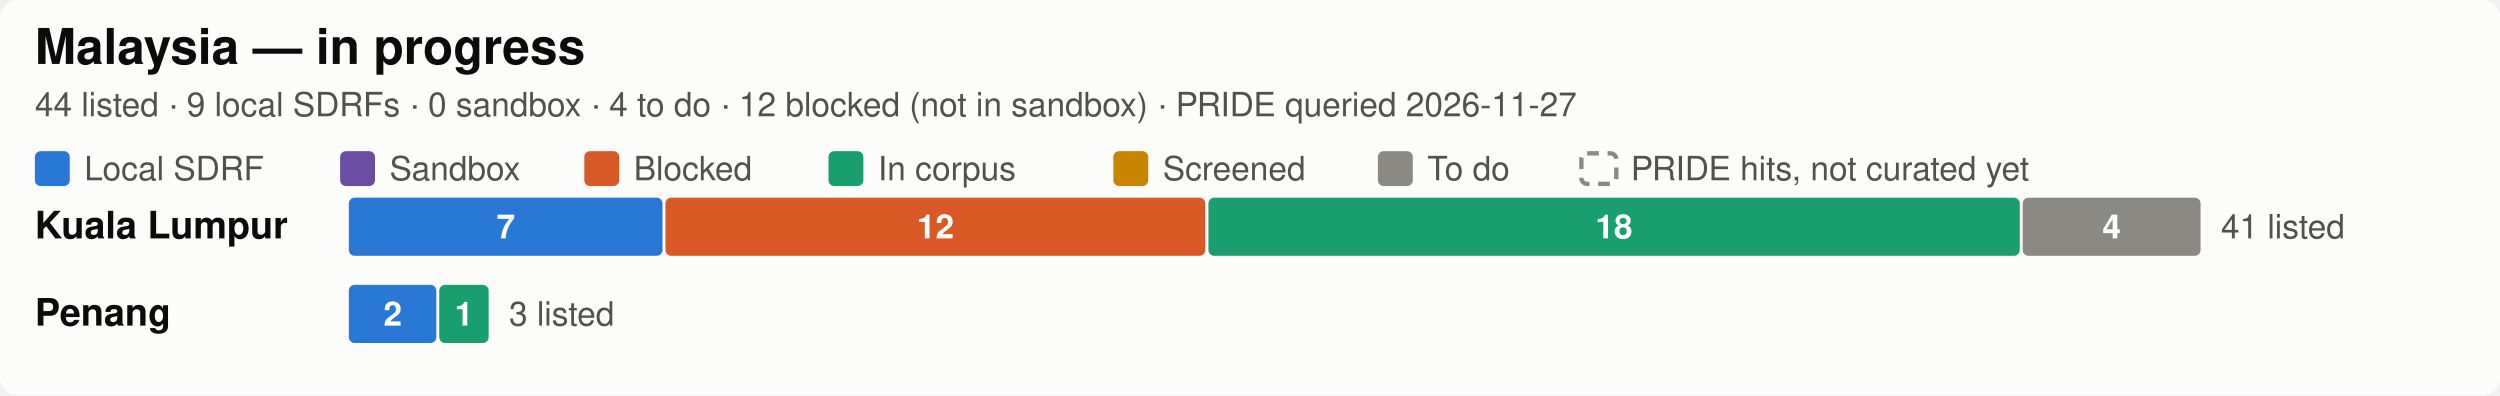
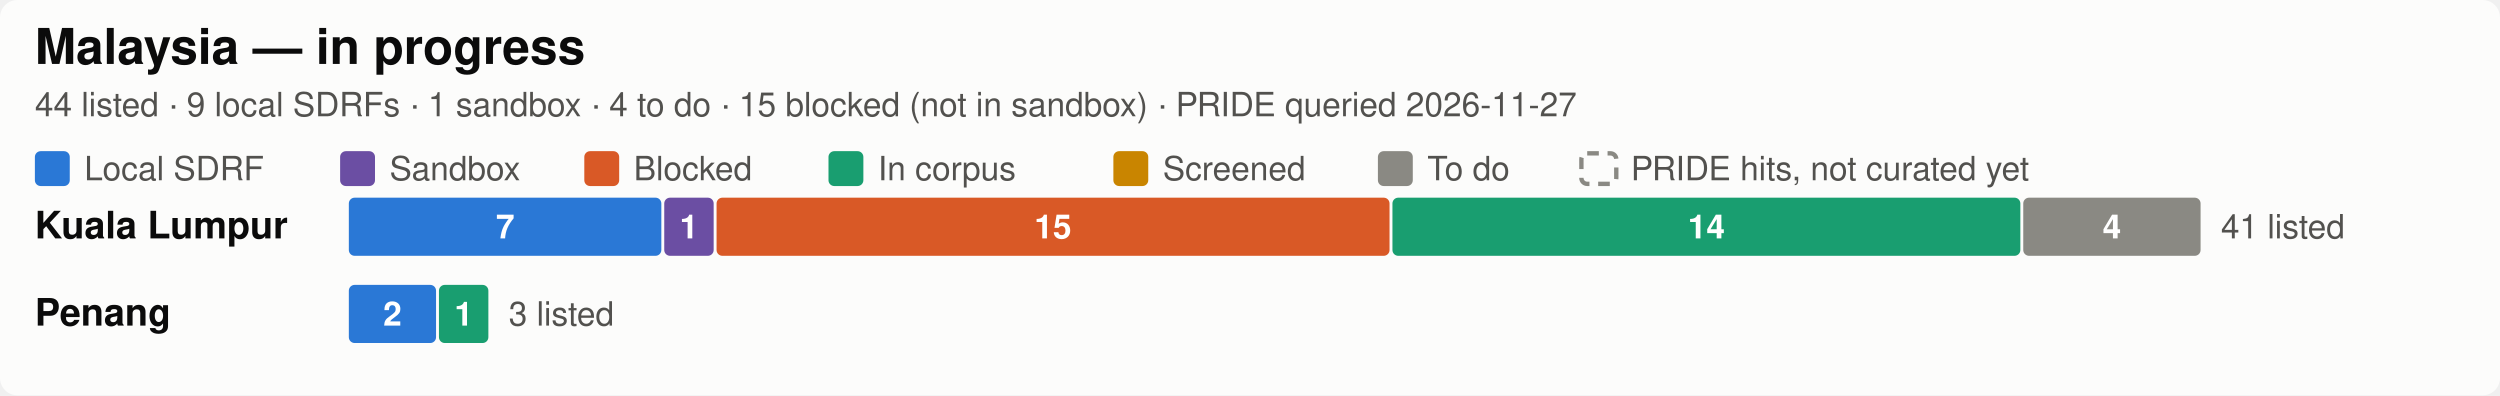
<svg xmlns="http://www.w3.org/2000/svg" width="860" height="136.0" viewBox="0 0 860 136.0" role="img" aria-label="Malaysia SDRF progress by city">
  <style>
  .bg { fill: #fcfcfb; }
  .title { fill: #0b0b0b; font-size: 17px; font-weight: 600; }
  .city { fill: #0b0b0b; font-size: 13px; font-weight: 600; }
  .sub, .legend, .total, .axis { fill: #52514e; font-size: 11.5px; }
  .seg { font-size: 11.5px; font-weight: 600; fill: #ffffff; font-variant-numeric: tabular-nums; }
  .uncurated { fill: none; stroke: #8a8983; stroke-width: 1.5; stroke-dasharray: 4 3; }
  .grid { stroke: #e8e7e2; stroke-width: 1; }
  text { font-family: -apple-system, "Segoe UI", Helvetica, Arial, sans-serif; }
  .c-annotated { fill: #2a78d6; }
  .c-sandbox { fill: #6b4ea3; }
  .c-blocked { fill: #d95926; }
  .c-in_corpus { fill: #199e70; }
  .c-screened { fill: #c98500; }
  .c-todo { fill: #8a8983; }

  @media (prefers-color-scheme: dark) {
    .bg { fill: #1a1a19; }
    .title, .city { fill: #ffffff; }
    .sub, .legend, .total, .axis { fill: #c3c2b7; }
    .uncurated { stroke: #8f8e86; }
    .grid { stroke: #3a3a37; }
    .c-annotated { fill: #3987e5; }
    .c-sandbox { fill: #7d5fb5; }
    .c-blocked { fill: #d95926; }
    .c-in_corpus { fill: #199e70; }
    .c-screened { fill: #c98500; }
    .c-todo { fill: #6b6a65; }
  }
</style>
  <rect class="bg" width="860" height="136.0" rx="6" />
  <text class="title" x="12" y="22">Malaysia — in progress</text>
-   <text class="sub" x="12" y="40">44 listed · 9 local SDRFs · 0 sandbox · 4 to do · 12 blocked (not in sandbox) · PRIDE queried 2026-11-27</text>
+   <text class="sub" x="12" y="40">44 listed · 9 local SDRFs · 1 sandbox · 4 to do · 15 blocked (not in sandbox) · PRIDE queried 2026-11-27</text>
  <rect class="c-annotated" fill="#2a78d6" x="12.0" y="52.0" width="12" height="12" rx="2" />
  <text class="legend" x="29.0" y="62.0">Local SDRF</text>
  <rect class="c-sandbox" fill="#6b4ea3" x="117.0" y="52.0" width="12" height="12" rx="2" />
  <text class="legend" x="134.0" y="62.0">Sandbox</text>
  <rect class="c-blocked" fill="#d95926" x="201.0" y="52.0" width="12" height="12" rx="2" />
  <text class="legend" x="218.0" y="62.0">Blocked</text>
  <rect class="c-in_corpus" fill="#199e70" x="285.0" y="52.0" width="12" height="12" rx="2" />
  <text class="legend" x="302.0" y="62.0">In corpus</text>
  <rect class="c-screened" fill="#c98500" x="383.0" y="52.0" width="12" height="12" rx="2" />
  <text class="legend" x="400.0" y="62.0">Screened</text>
  <rect class="c-todo" fill="#8a8983" x="474.0" y="52.0" width="12" height="12" rx="2" />
  <text class="legend" x="491.0" y="62.0">To do</text>
  <rect class="uncurated" fill="none" stroke="#8a8983" x="544.0" y="52.75" width="12" height="10.5" rx="2" />
  <text class="legend" x="561.0" y="62.0">PRIDE hits, not curated yet</text>
  <text class="city" x="12" y="82.0">Kuala Lumpur</text>
-   <rect class="c-annotated" fill="#2a78d6" x="120.0" y="68.0" width="107.9" height="20" rx="2" />
-   <text class="seg" x="174.0" y="82.0" text-anchor="middle">7</text>
-   <rect class="c-blocked" fill="#d95926" x="228.9" y="68.0" width="185.7" height="20" rx="2" />
-   <text class="seg" x="321.8" y="82.0" text-anchor="middle">12</text>
-   <rect class="c-in_corpus" fill="#199e70" x="415.7" y="68.0" width="279.1" height="20" rx="2" />
-   <text class="seg" x="555.2" y="82.0" text-anchor="middle">18</text>
-   <rect class="c-todo" fill="#8a8983" x="695.8" y="68.0" width="61.2" height="20" rx="2" />
-   <text class="seg" x="726.4" y="82.0" text-anchor="middle">4</text>
+   <rect class="c-annotated" fill="#2a78d6" x="120.0" y="68.0" width="107.5" height="20" rx="2" />
+   <text class="seg" x="173.8" y="82.0" text-anchor="middle">7</text>
+   <rect class="c-sandbox" fill="#6b4ea3" x="228.5" y="68.0" width="17.0" height="20" rx="2" />
+   <text class="seg" x="237.0" y="82.0" text-anchor="middle">1</text>
+   <rect class="c-blocked" fill="#d95926" x="246.5" y="68.0" width="231.5" height="20" rx="2" />
+   <text class="seg" x="362.2" y="82.0" text-anchor="middle">15</text>
+   <rect class="c-in_corpus" fill="#199e70" x="479.0" y="68.0" width="216.0" height="20" rx="2" />
+   <text class="seg" x="587.0" y="82.0" text-anchor="middle">14</text>
+   <rect class="c-todo" fill="#8a8983" x="696.0" y="68.0" width="61.0" height="20" rx="2" />
+   <text class="seg" x="726.5" y="82.0" text-anchor="middle">4</text>
  <text class="total" x="764.0" y="82.0">41 listed</text>
  <text class="city" x="12" y="112.0">Penang</text>
-   <rect class="c-annotated" fill="#2a78d6" x="120.0" y="98.0" width="30.1" height="20" rx="2" />
-   <text class="seg" x="135.1" y="112.0" text-anchor="middle">2</text>
-   <rect class="c-in_corpus" fill="#199e70" x="151.1" y="98.0" width="17.0" height="20" rx="2" />
-   <text class="seg" x="159.6" y="112.0" text-anchor="middle">1</text>
-   <text class="total" x="175.1" y="112.0">3 listed</text>
+   <rect class="c-annotated" fill="#2a78d6" x="120.0" y="98.0" width="30.0" height="20" rx="2" />
+   <text class="seg" x="135.0" y="112.0" text-anchor="middle">2</text>
+   <rect class="c-in_corpus" fill="#199e70" x="151.0" y="98.0" width="17.0" height="20" rx="2" />
+   <text class="seg" x="159.5" y="112.0" text-anchor="middle">1</text>
+   <text class="total" x="175.0" y="112.0">3 listed</text>
</svg>
